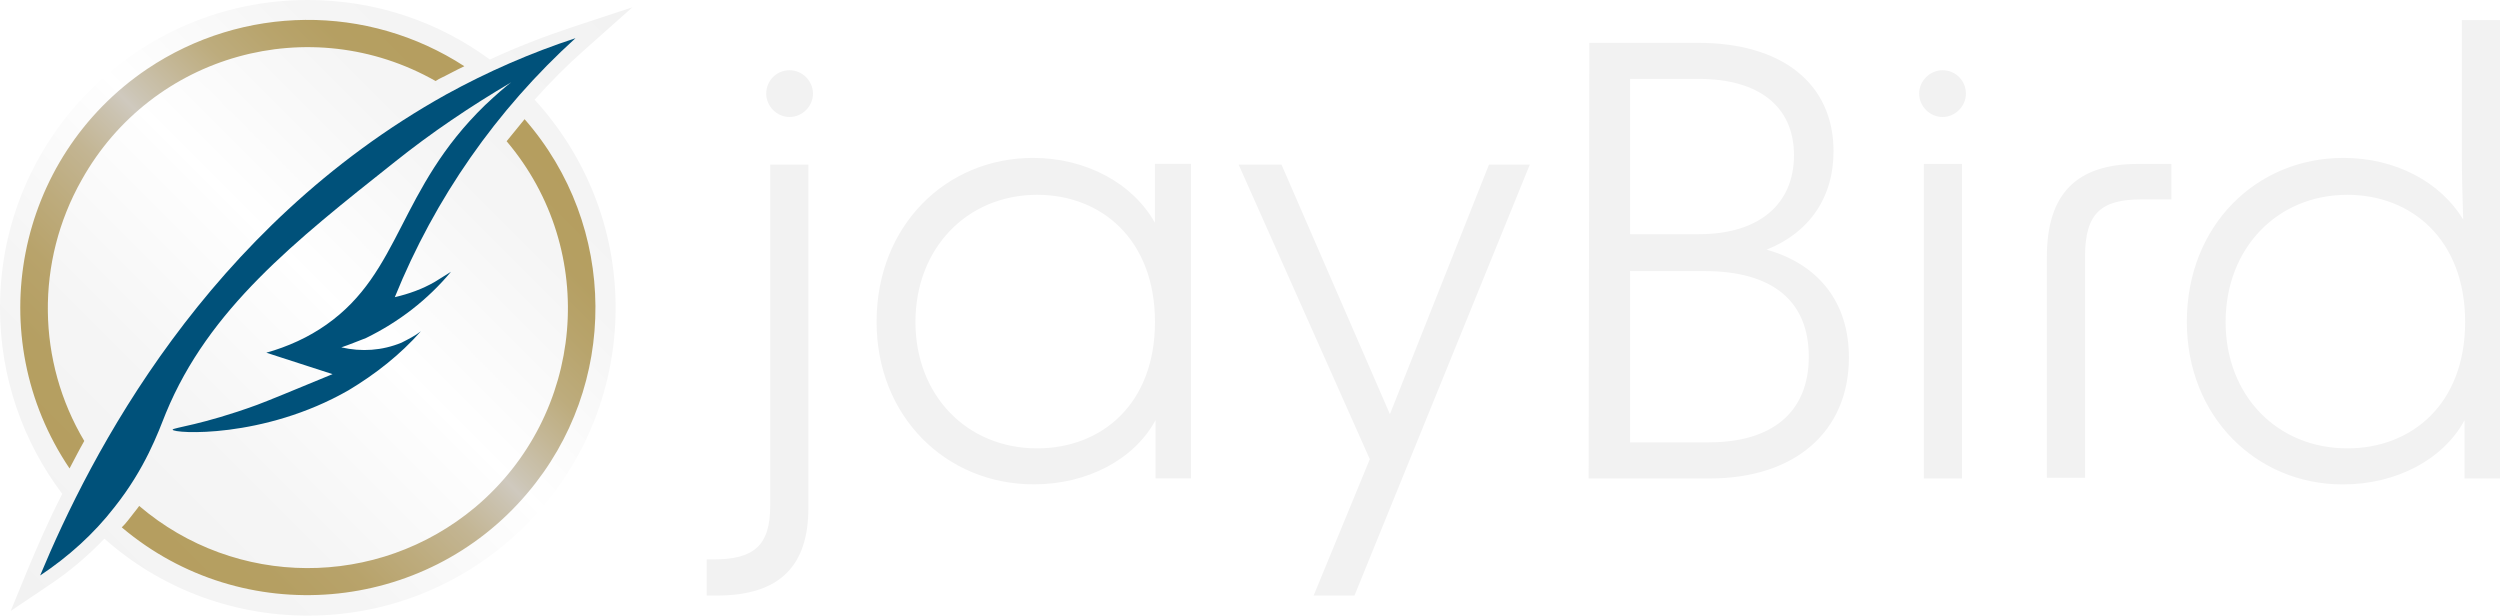
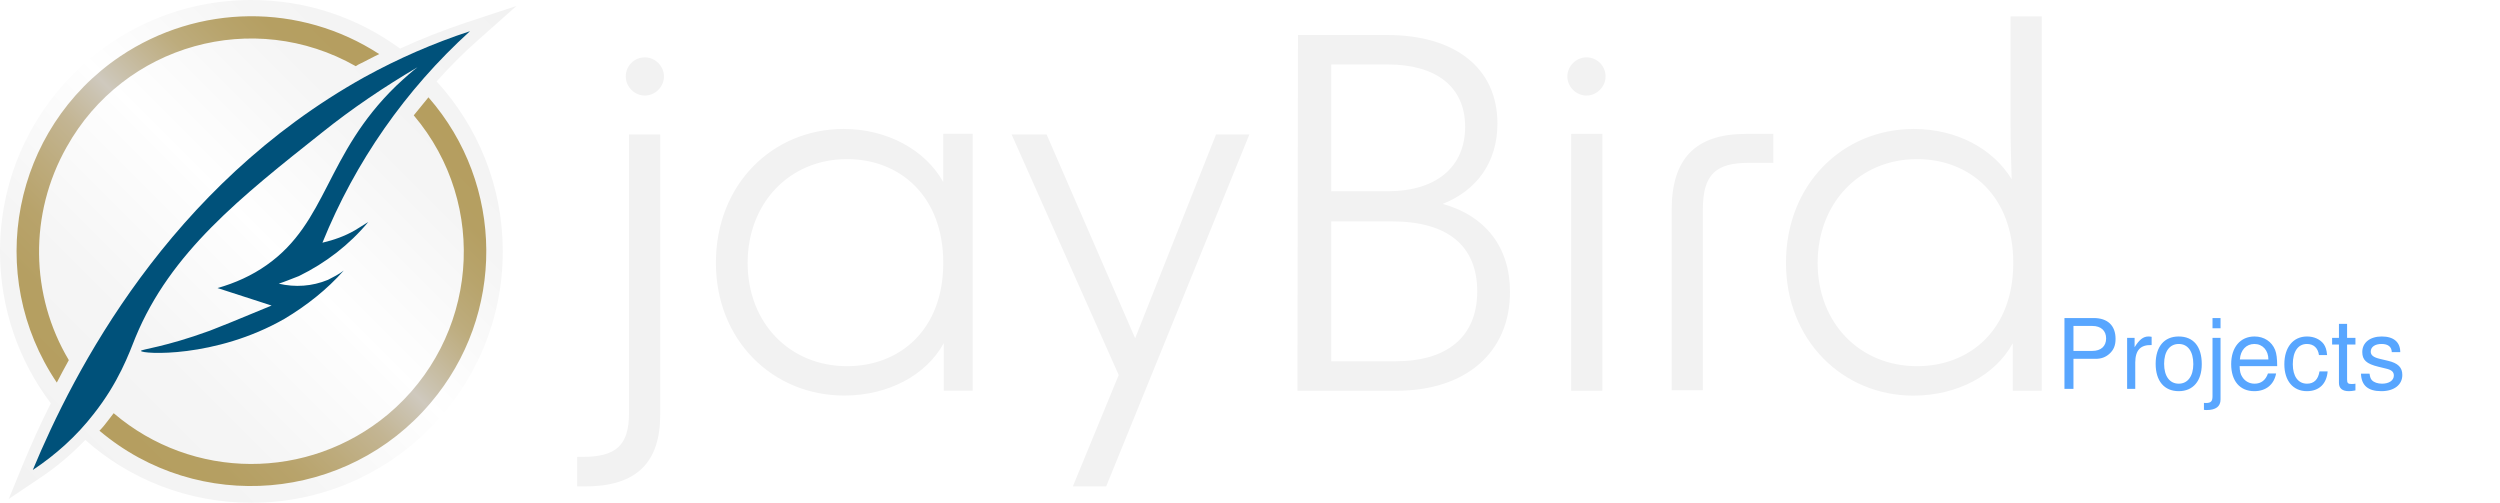
- <svg xmlns="http://www.w3.org/2000/svg" id="Layer_2" data-name="Layer 2" viewBox="0 0 294.01 72.4">
+ <svg xmlns="http://www.w3.org/2000/svg" id="Layer_2" data-name="Layer 2" viewBox="0 0 360 72.4">
  <defs>
    <linearGradient id="linear-gradient" x1="72.95" y1="-.55" x2=".91" y2="71.49" gradientUnits="userSpaceOnUse">
      <stop offset="0" stop-color="#f2f2f2" />
      <stop offset=".27" stop-color="#f5f5f5" />
      <stop offset=".49" stop-color="#fff" />
      <stop offset=".49" stop-color="#fefefe" />
      <stop offset=".71" stop-color="#f5f5f5" />
      <stop offset="1" stop-color="#f2f2f2" />
    </linearGradient>
    <linearGradient id="linear-gradient-2" x1="59.14" y1="13.21" x2="11.45" y2="60.9" gradientUnits="userSpaceOnUse">
      <stop offset="0" stop-color="#b59e5f" />
      <stop offset=".11" stop-color="#b59f62" />
      <stop offset=".19" stop-color="#b8a46c" />
      <stop offset=".28" stop-color="#bdac7d" />
      <stop offset=".35" stop-color="#c4b796" />
      <stop offset=".43" stop-color="#ccc5b5" />
      <stop offset=".45" stop-color="#cfc9be" />
      <stop offset=".48" stop-color="#cbc3b1" />
      <stop offset=".56" stop-color="#c3b593" />
      <stop offset=".66" stop-color="#bdab7c" />
      <stop offset=".75" stop-color="#b8a36b" />
      <stop offset=".86" stop-color="#b59f62" />
      <stop offset="1" stop-color="#b59e5f" />
    </linearGradient>
  </defs>
  <g id="Layer_2-2" data-name="Layer 2">
    <g id="Layer_1-2" data-name="Layer 1-2">
      <g>
        <g>
          <path id="outline" d="M62.88,11.73c5.9,6.45,9.52,15.03,9.52,24.47,0,19.99-16.21,36.2-36.2,36.2-9.13,0-17.55-3.38-23.92-9.05-1.97,2.05-4.17,3.93-6.69,5.59l-4.33,2.91,1.97-4.8c1.18-2.83,2.52-5.9,4.09-8.97C2.75,52.02,0,44.46,0,36.2,0,16.21,16.21,0,36.2,0c8.03,0,15.42,2.6,21.41,7,3.07-1.42,6.3-2.68,9.6-3.78l7.16-2.36-5.67,5.04c-2.05,1.81-4.01,3.78-5.82,5.82Z" style="fill: url(#linear-gradient);" />
          <path id="ring" d="M54.61,7.79c-1.02.47-1.97,1.02-2.99,1.5l-.39.24C36.51,1.18,17.86,6.37,9.6,21.17c-5.43,9.6-5.27,21.33.31,30.69-.63,1.1-1.18,2.2-1.73,3.23C-2.28,39.58,1.81,18.57,17.31,8.11,28.57.55,43.2.39,54.61,7.79ZM61.7,14.01c-.71.87-1.42,1.73-2.12,2.6,10.94,12.91,9.21,32.19-3.7,43.05-11.49,9.6-28.17,9.52-39.51-.16-.39.55-.87,1.1-1.34,1.73-.24.31-.47.55-.71.79,14.24,12.04,35.65,10.23,47.69-4.01,10.78-12.67,10.7-31.4-.31-43.99Z" style="fill: url(#linear-gradient-2);" />
          <path id="feather" d="M13.46,59.65c3.62-4.56,5.12-8.74,6.06-11.1,5.04-12.2,15.11-20.15,26.91-29.51,4.33-3.46,8.89-6.53,13.69-9.36-.63.47-1.73,1.42-3.07,2.68-10.23,9.92-9.84,19.6-18.65,25.81-2.12,1.5-4.56,2.6-7.08,3.31l7.79,2.52c-5.12,2.12-7.63,3.15-8.89,3.62-6.45,2.36-9.92,2.68-9.92,2.91.08.47,10.7,1.1,20.7-4.64,3.15-1.89,6.06-4.17,8.5-6.93-.71.55-1.5.94-2.28,1.34-2.28.94-4.72,1.1-7.08.55.94-.31,1.89-.71,2.91-1.1,3.86-1.89,7.24-4.49,9.99-7.79l-1.89,1.18c-1.5.87-3.07,1.42-4.72,1.81,4.72-11.65,11.96-22.03,21.25-30.46-5.27,1.73-10.31,3.93-15.19,6.61C24.24,26.84,10.62,53.51,4.72,67.68c3.31-2.2,6.3-4.88,8.74-8.03Z" style="fill: #00517a;" />
        </g>
        <path id="txt" d="M83.1,65.79h.79c4.72,0,6.69-1.57,6.69-6.3V19.36h4.49v40.37c0,6.77-3.31,10.31-10.78,10.31h-1.18v-4.25h0ZM103.09,37.85c0-11.33,8.18-19.28,18.41-19.28,6.22,0,11.73,2.99,14.32,7.63v-6.93h4.25v36.99h-4.17v-6.85c-2.52,4.64-8.03,7.55-14.32,7.55-10.31,0-18.49-7.95-18.49-19.12h0ZM121.98,52.73c7.55,0,13.85-5.19,13.85-14.87s-6.3-14.95-13.85-14.95c-8.26,0-14.32,6.3-14.32,14.95s6.06,14.87,14.32,14.87ZM161.09,53.99l-15.42-34.63h5.04l12.75,29.35,11.65-29.35h4.8l-20.62,50.68h-4.8l6.61-16.05h0ZM186.9,5.04h12.83c9.76,0,15.9,4.72,15.9,12.75,0,5.51-2.91,9.6-7.87,11.57,6.14,1.73,9.68,6.22,9.68,12.67,0,8.74-6.37,14.24-16.37,14.24h-14.24l.08-51.23h0ZM199.81,27.54c7.08,0,11.17-3.54,11.17-9.29s-4.17-8.97-11.17-8.97h-8.11v18.26h8.11ZM200.99,52.02c7.32,0,11.73-3.46,11.73-10.07s-4.33-10.07-12.28-10.07h-8.74v20.15h9.29ZM226.25,19.28h4.49v36.99h-4.49V19.28ZM251.43,19.28h3.93v4.17h-3.54c-4.72,0-6.61,1.65-6.61,6.69v26.05h-4.49v-25.97c0-7.4,3.46-10.94,10.7-10.94h0ZM257.18,37.85c0-11.33,8.18-19.28,18.41-19.28,6.14,0,11.41,2.83,14.09,7.24-.08-2.6-.16-5.19-.16-7.87V2.36h4.49v53.91h-4.17v-6.85c-2.52,4.64-8.03,7.55-14.32,7.55-10.15,0-18.34-7.95-18.34-19.12h0ZM276.06,52.73c7.55,0,13.85-5.19,13.85-14.87s-6.3-14.95-13.85-14.95c-8.26,0-14.32,6.3-14.32,14.95s6.06,14.87,14.32,14.87ZM92.86,8.26c1.5,0,2.75,1.26,2.75,2.75s-1.26,2.75-2.75,2.75-2.75-1.26-2.75-2.75,1.18-2.75,2.75-2.75ZM228.45,8.26c1.57,0,2.75,1.26,2.75,2.75s-1.26,2.75-2.75,2.75-2.75-1.26-2.75-2.75,1.26-2.75,2.75-2.75Z" style="fill: #f2f2f2;" />
+         <text x="296" y="56" style="font-family: -apple-system, BlinkMacSystemFont, 'Segoe UI', Helvetica, Arial, sans-serif; font-size: 14px; font-weight: 500; fill: #58a6ff;">Projects</text>
      </g>
    </g>
  </g>
</svg>
